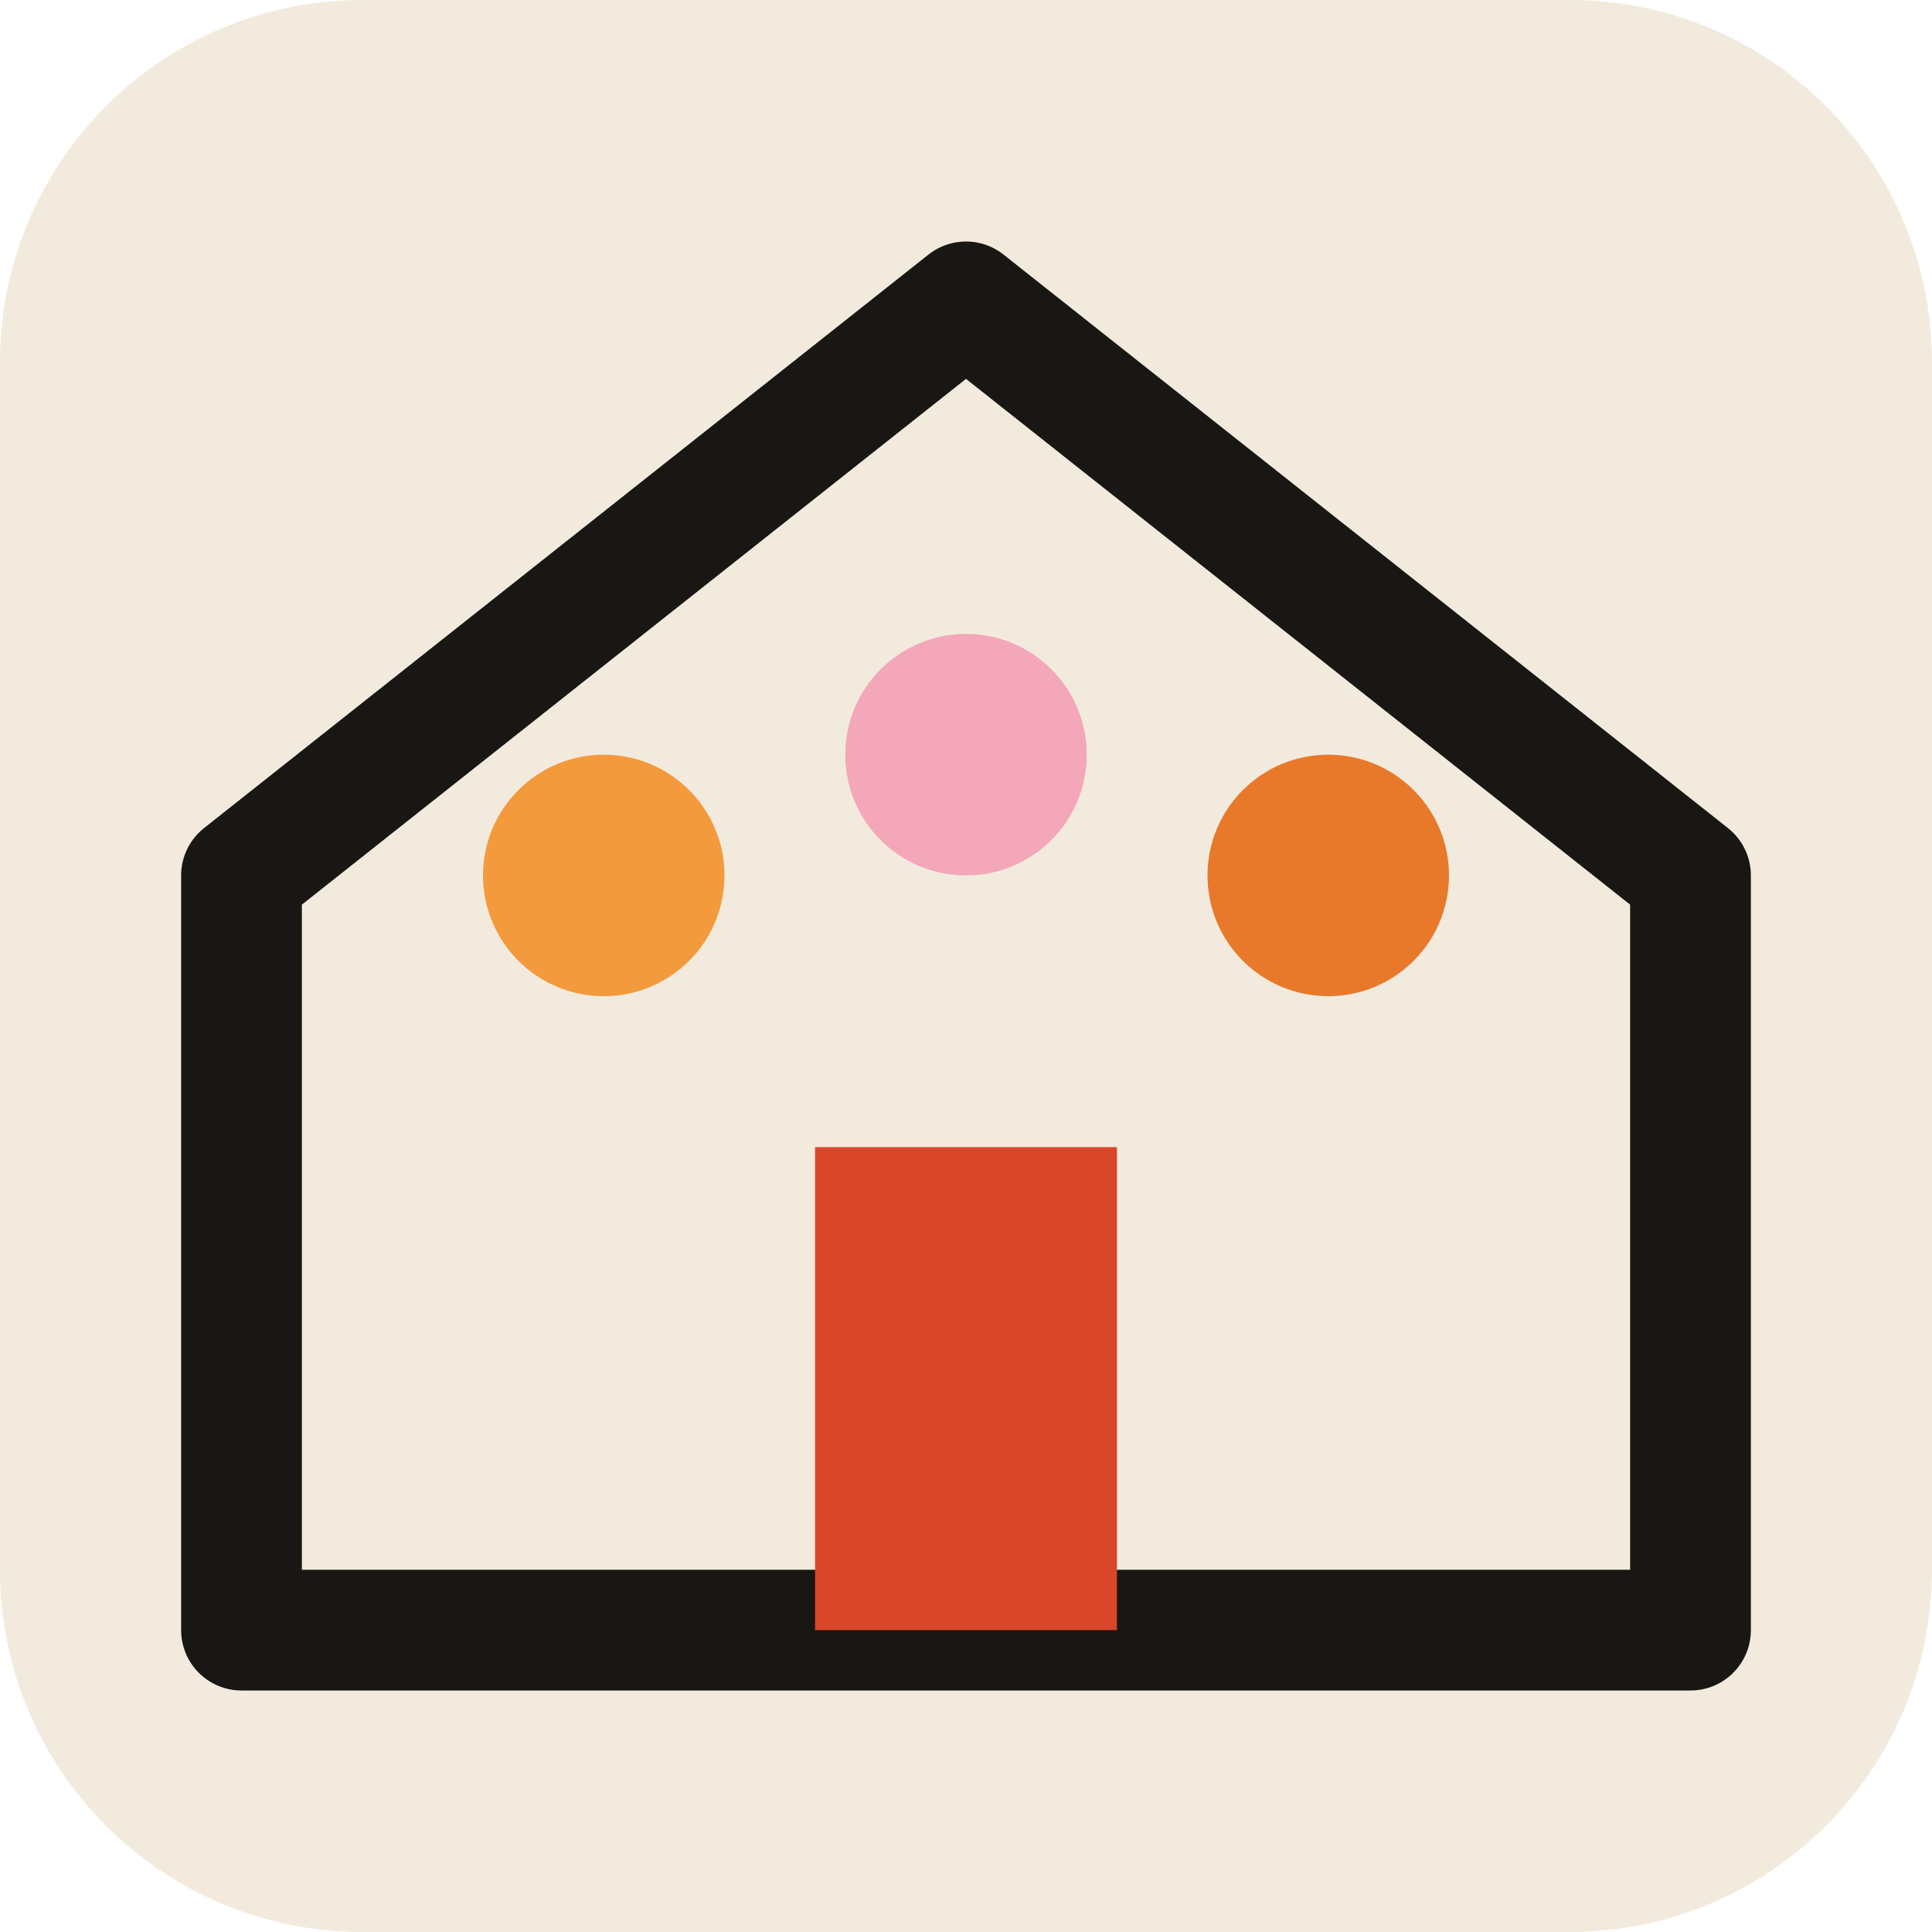
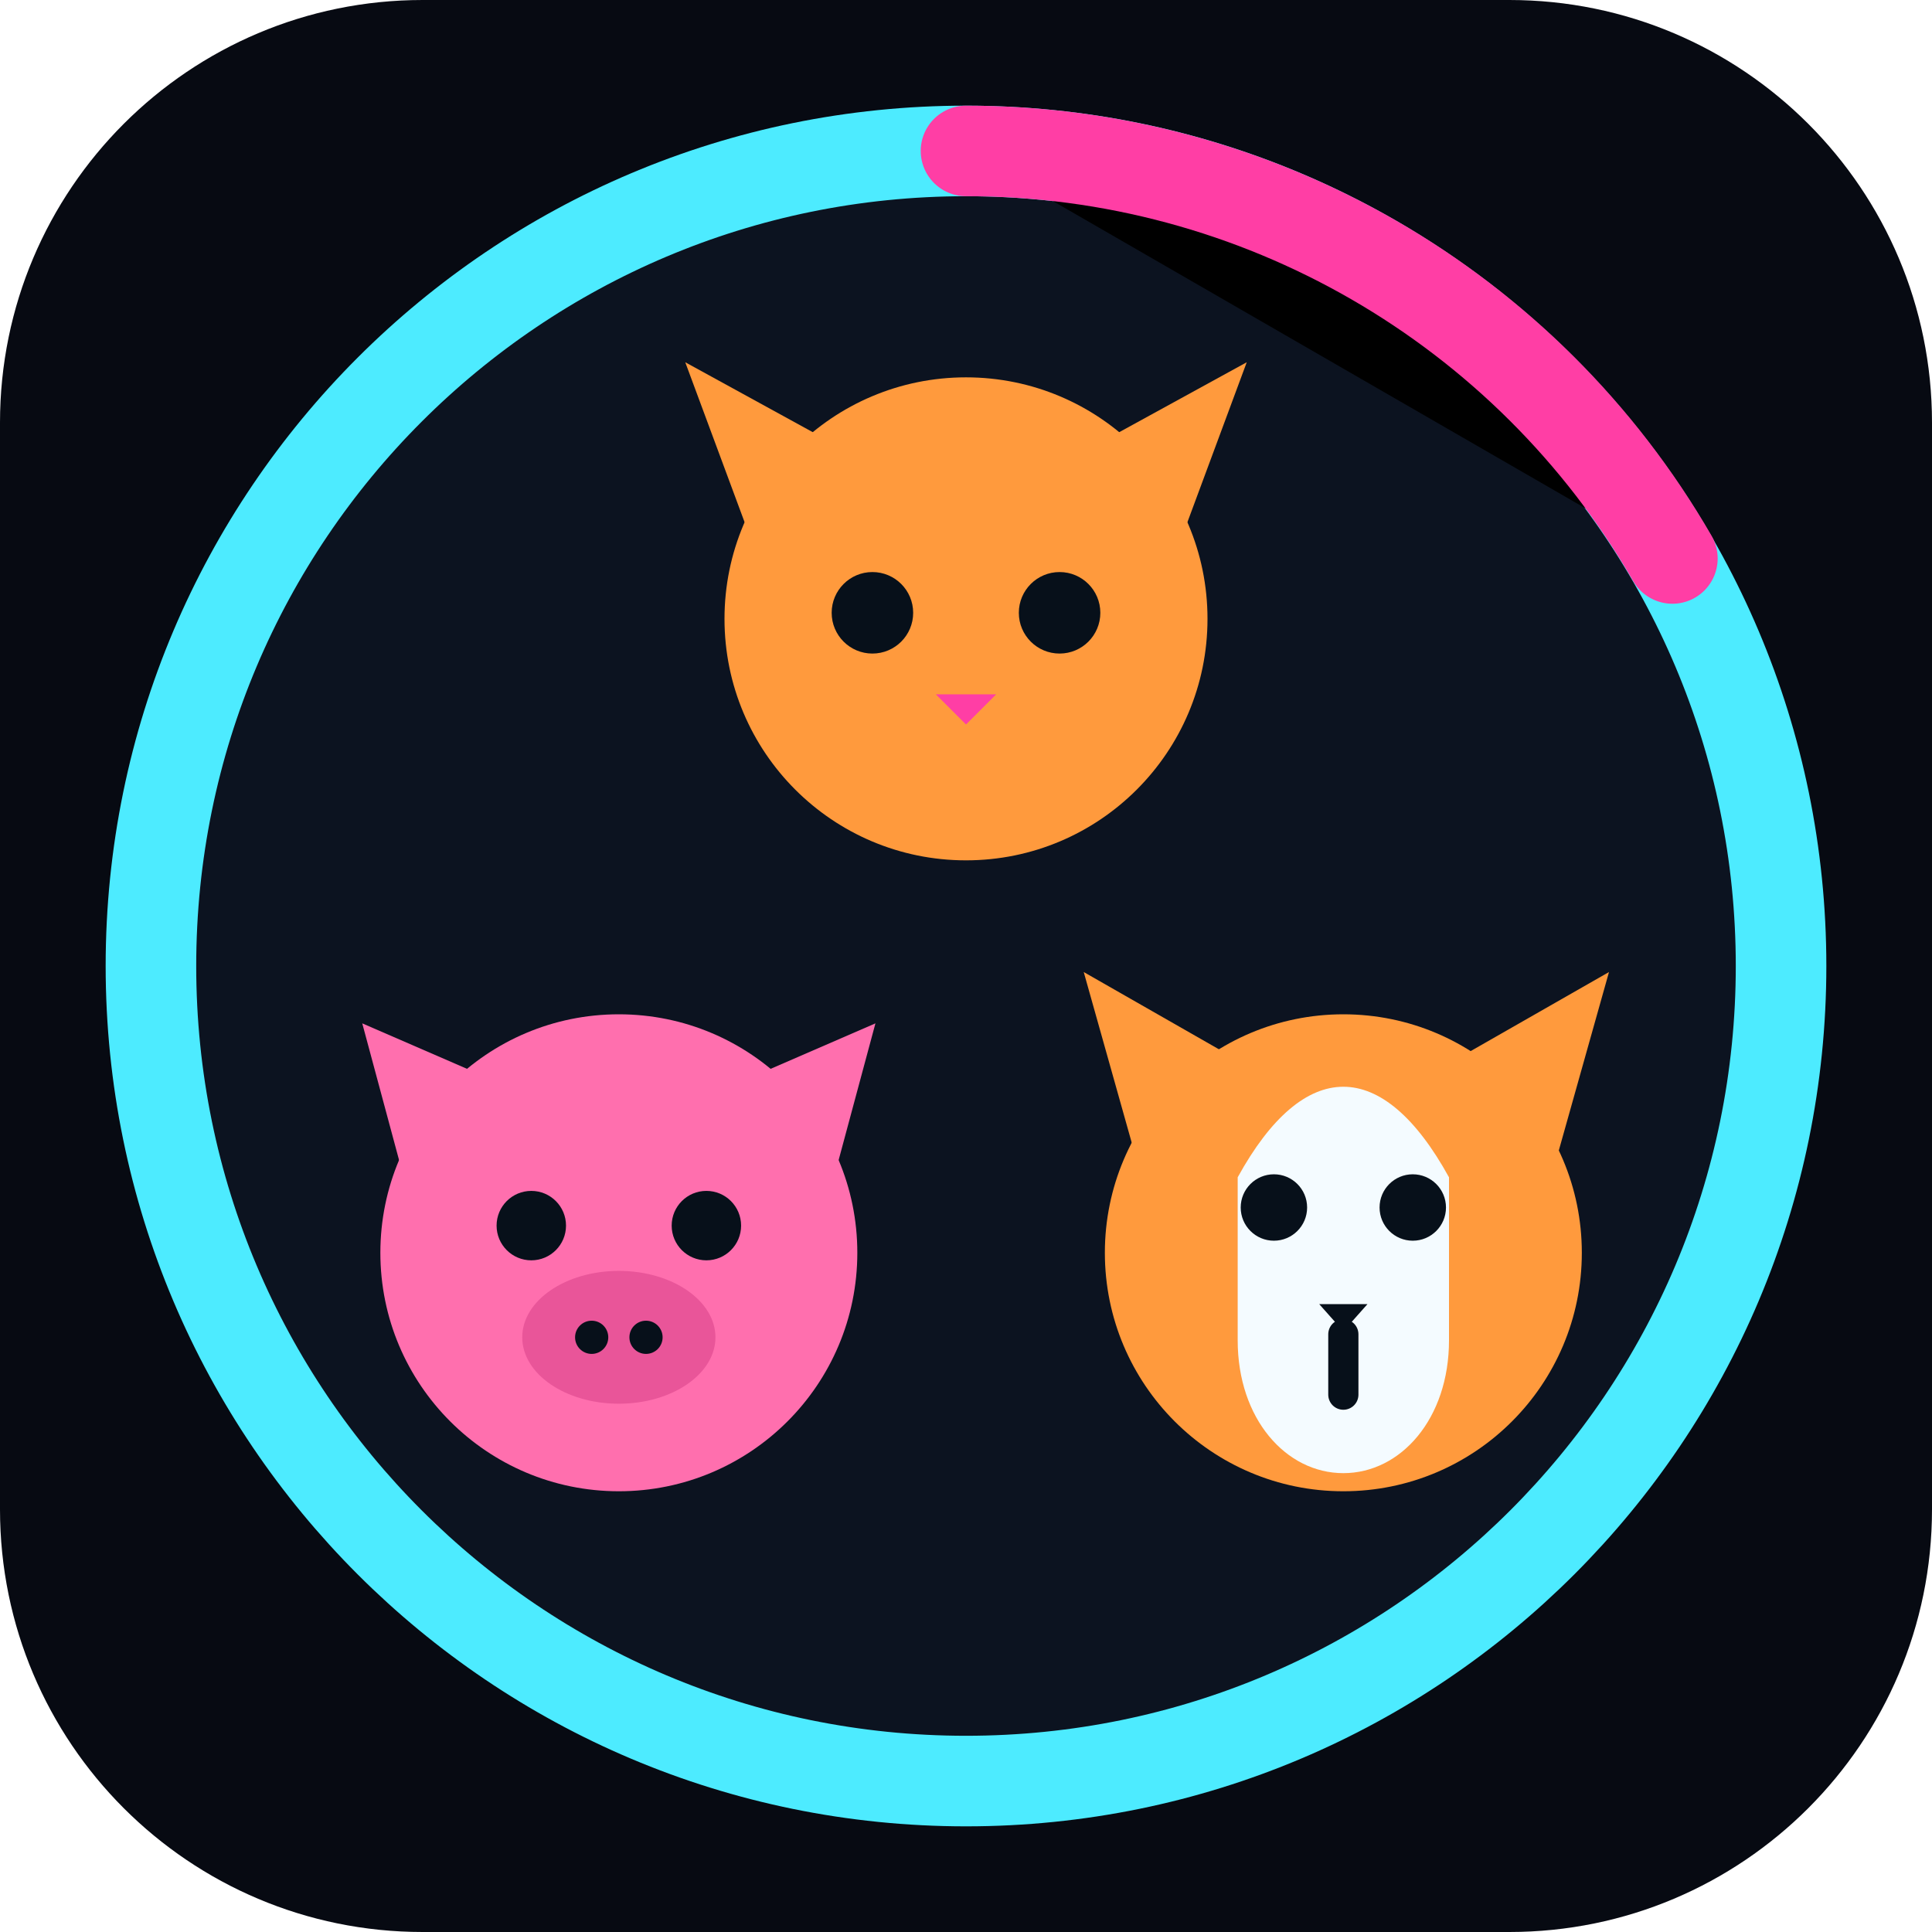
<svg xmlns="http://www.w3.org/2000/svg" viewBox="0 0 64 64">
-   <rect width="64" height="64" rx="12" fill="#f2ebdd" />
-   <path d="M8 29 32 10l24 19v25H8V29Z" fill="none" stroke="#191714" stroke-width="4" stroke-linejoin="round" />
-   <rect x="27" y="38" width="10" height="16" fill="#d9472b" />
-   <circle cx="20" cy="29" r="4" fill="#f39a3d" />
-   <circle cx="32" cy="25" r="4" fill="#f3a7b9" />
-   <circle cx="44" cy="29" r="4" fill="#e8792b" />
+   <rect width="64" height="64" rx="14" fill="#070a12" />
+   <circle cx="32" cy="32" r="27" fill="#0c1320" stroke="#4debff" stroke-width="3" />
+   <path d="M32 5a27 27 0 0 1 23.4 13.5" stroke="#ff3ea5" stroke-width="3" stroke-linecap="round" />
+   <path d="M25 18.2 22.7 12l6.2 3.4h6.2l6.2-3.4-2.3 6.2" fill="#ff9a3d" />
+   <circle cx="32" cy="20.5" r="8" fill="#ff9a3d" />
+   <circle cx="28.9" cy="20.3" r="1.35" fill="#07101a" />
+   <circle cx="35.1" cy="20.3" r="1.35" fill="#07101a" />
+   <path d="m31 23 1 1 1-1h-2Z" fill="#ff3ea5" />
+   <path d="m13.4 39.1-1.4-5.2 5.3 2.3M27.6 39.1l1.4-5.2-5.3 2.3" fill="#ff6fae" />
+   <circle cx="20.5" cy="41.5" r="7.9" fill="#ff6fae" />
+   <circle cx="17.6" cy="40.6" r="1.15" fill="#07101a" />
+   <circle cx="23.4" cy="40.6" r="1.15" fill="#07101a" />
+   <ellipse cx="20.5" cy="44.3" rx="3.2" ry="2.2" fill="#e95599" />
+   <circle cx="19.6" cy="44.3" r=".55" fill="#07101a" />
+   <circle cx="21.4" cy="44.3" r=".55" fill="#07101a" />
+   <path d="m37.7 38.6-1.8-6.4 5.6 3.2h6.2l5.6-3.2-1.8 6.4" fill="#ff9a3d" />
+   <circle cx="44.5" cy="41.5" r="7.9" fill="#ff9a3d" />
+   <path d="M41 39c2.2-4 4.8-4 7 0v5.4c0 2.6-1.6 4.4-3.5 4.4S41 47 41 44.4V39Z" fill="#f4fbff" />
+   <circle cx="42.2" cy="40" r="1.1" fill="#07101a" />
+   <circle cx="46.8" cy="40" r="1.1" fill="#07101a" />
+   <path d="M43.7 43.2h1.6l-.8.9-.8-.9Z" fill="#07101a" />
+   <path d="M44.5 44.2v2" stroke="#07101a" stroke-width="1" stroke-linecap="round" />
</svg>
